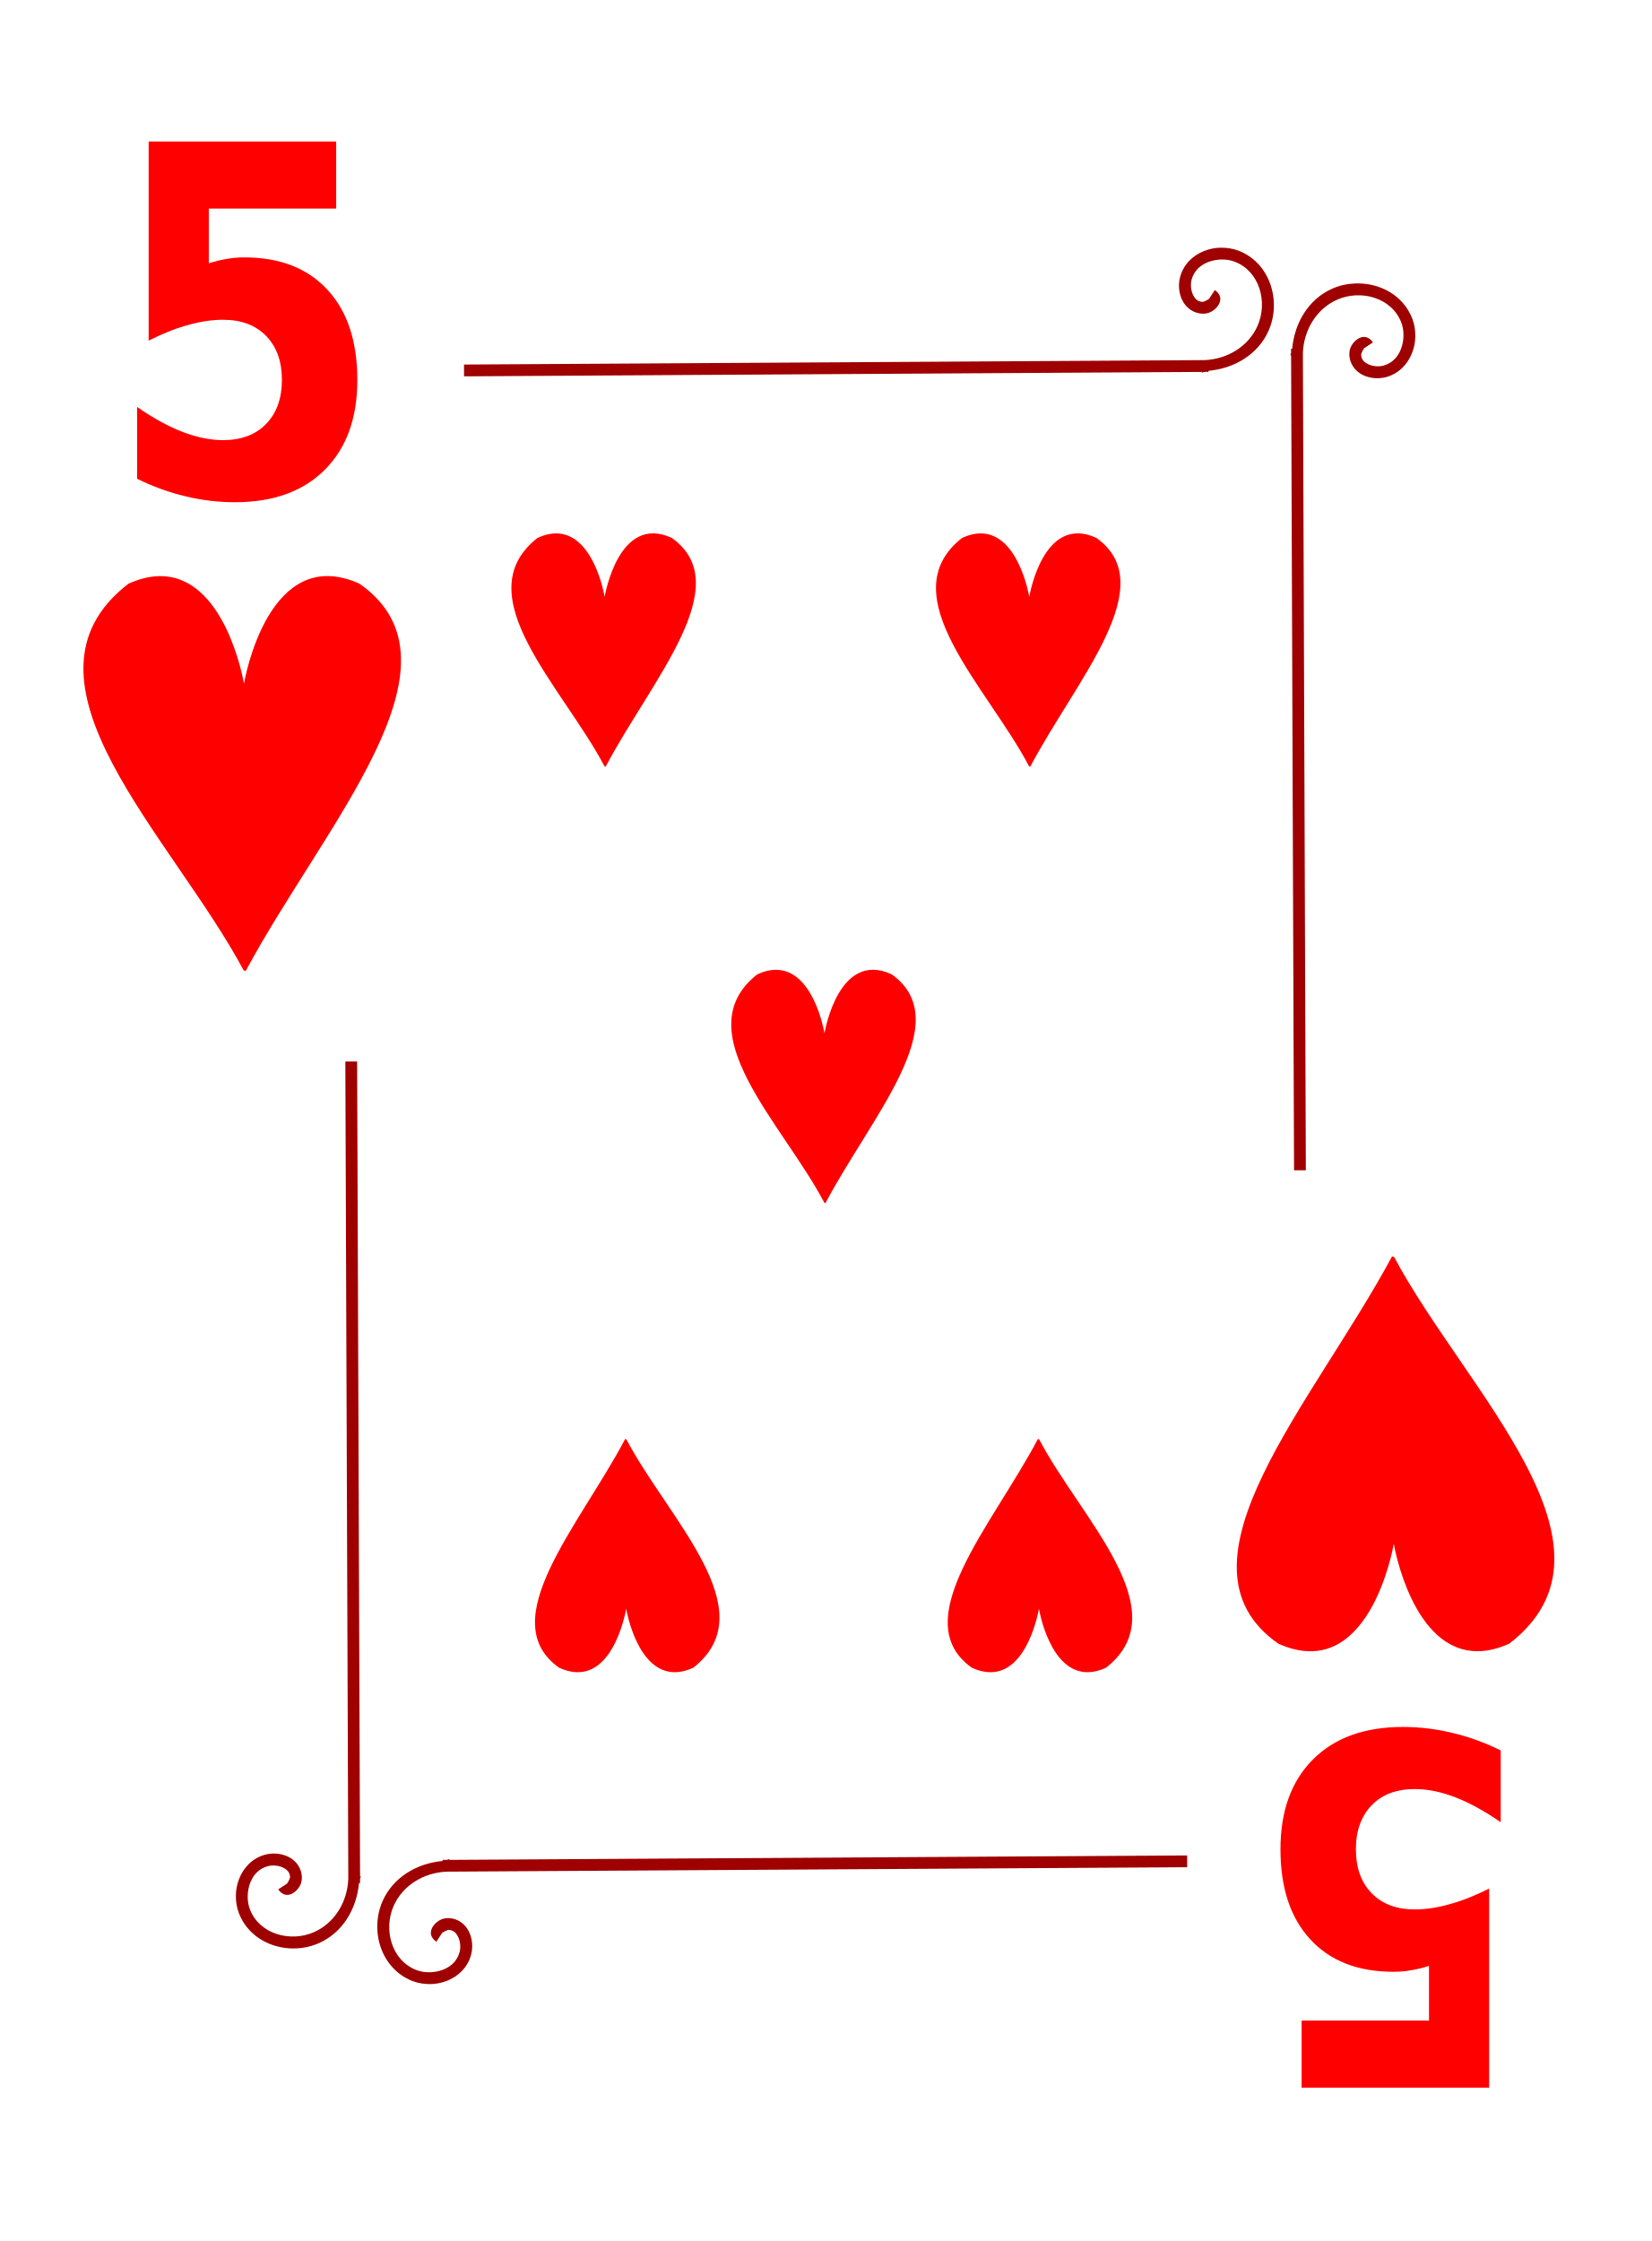
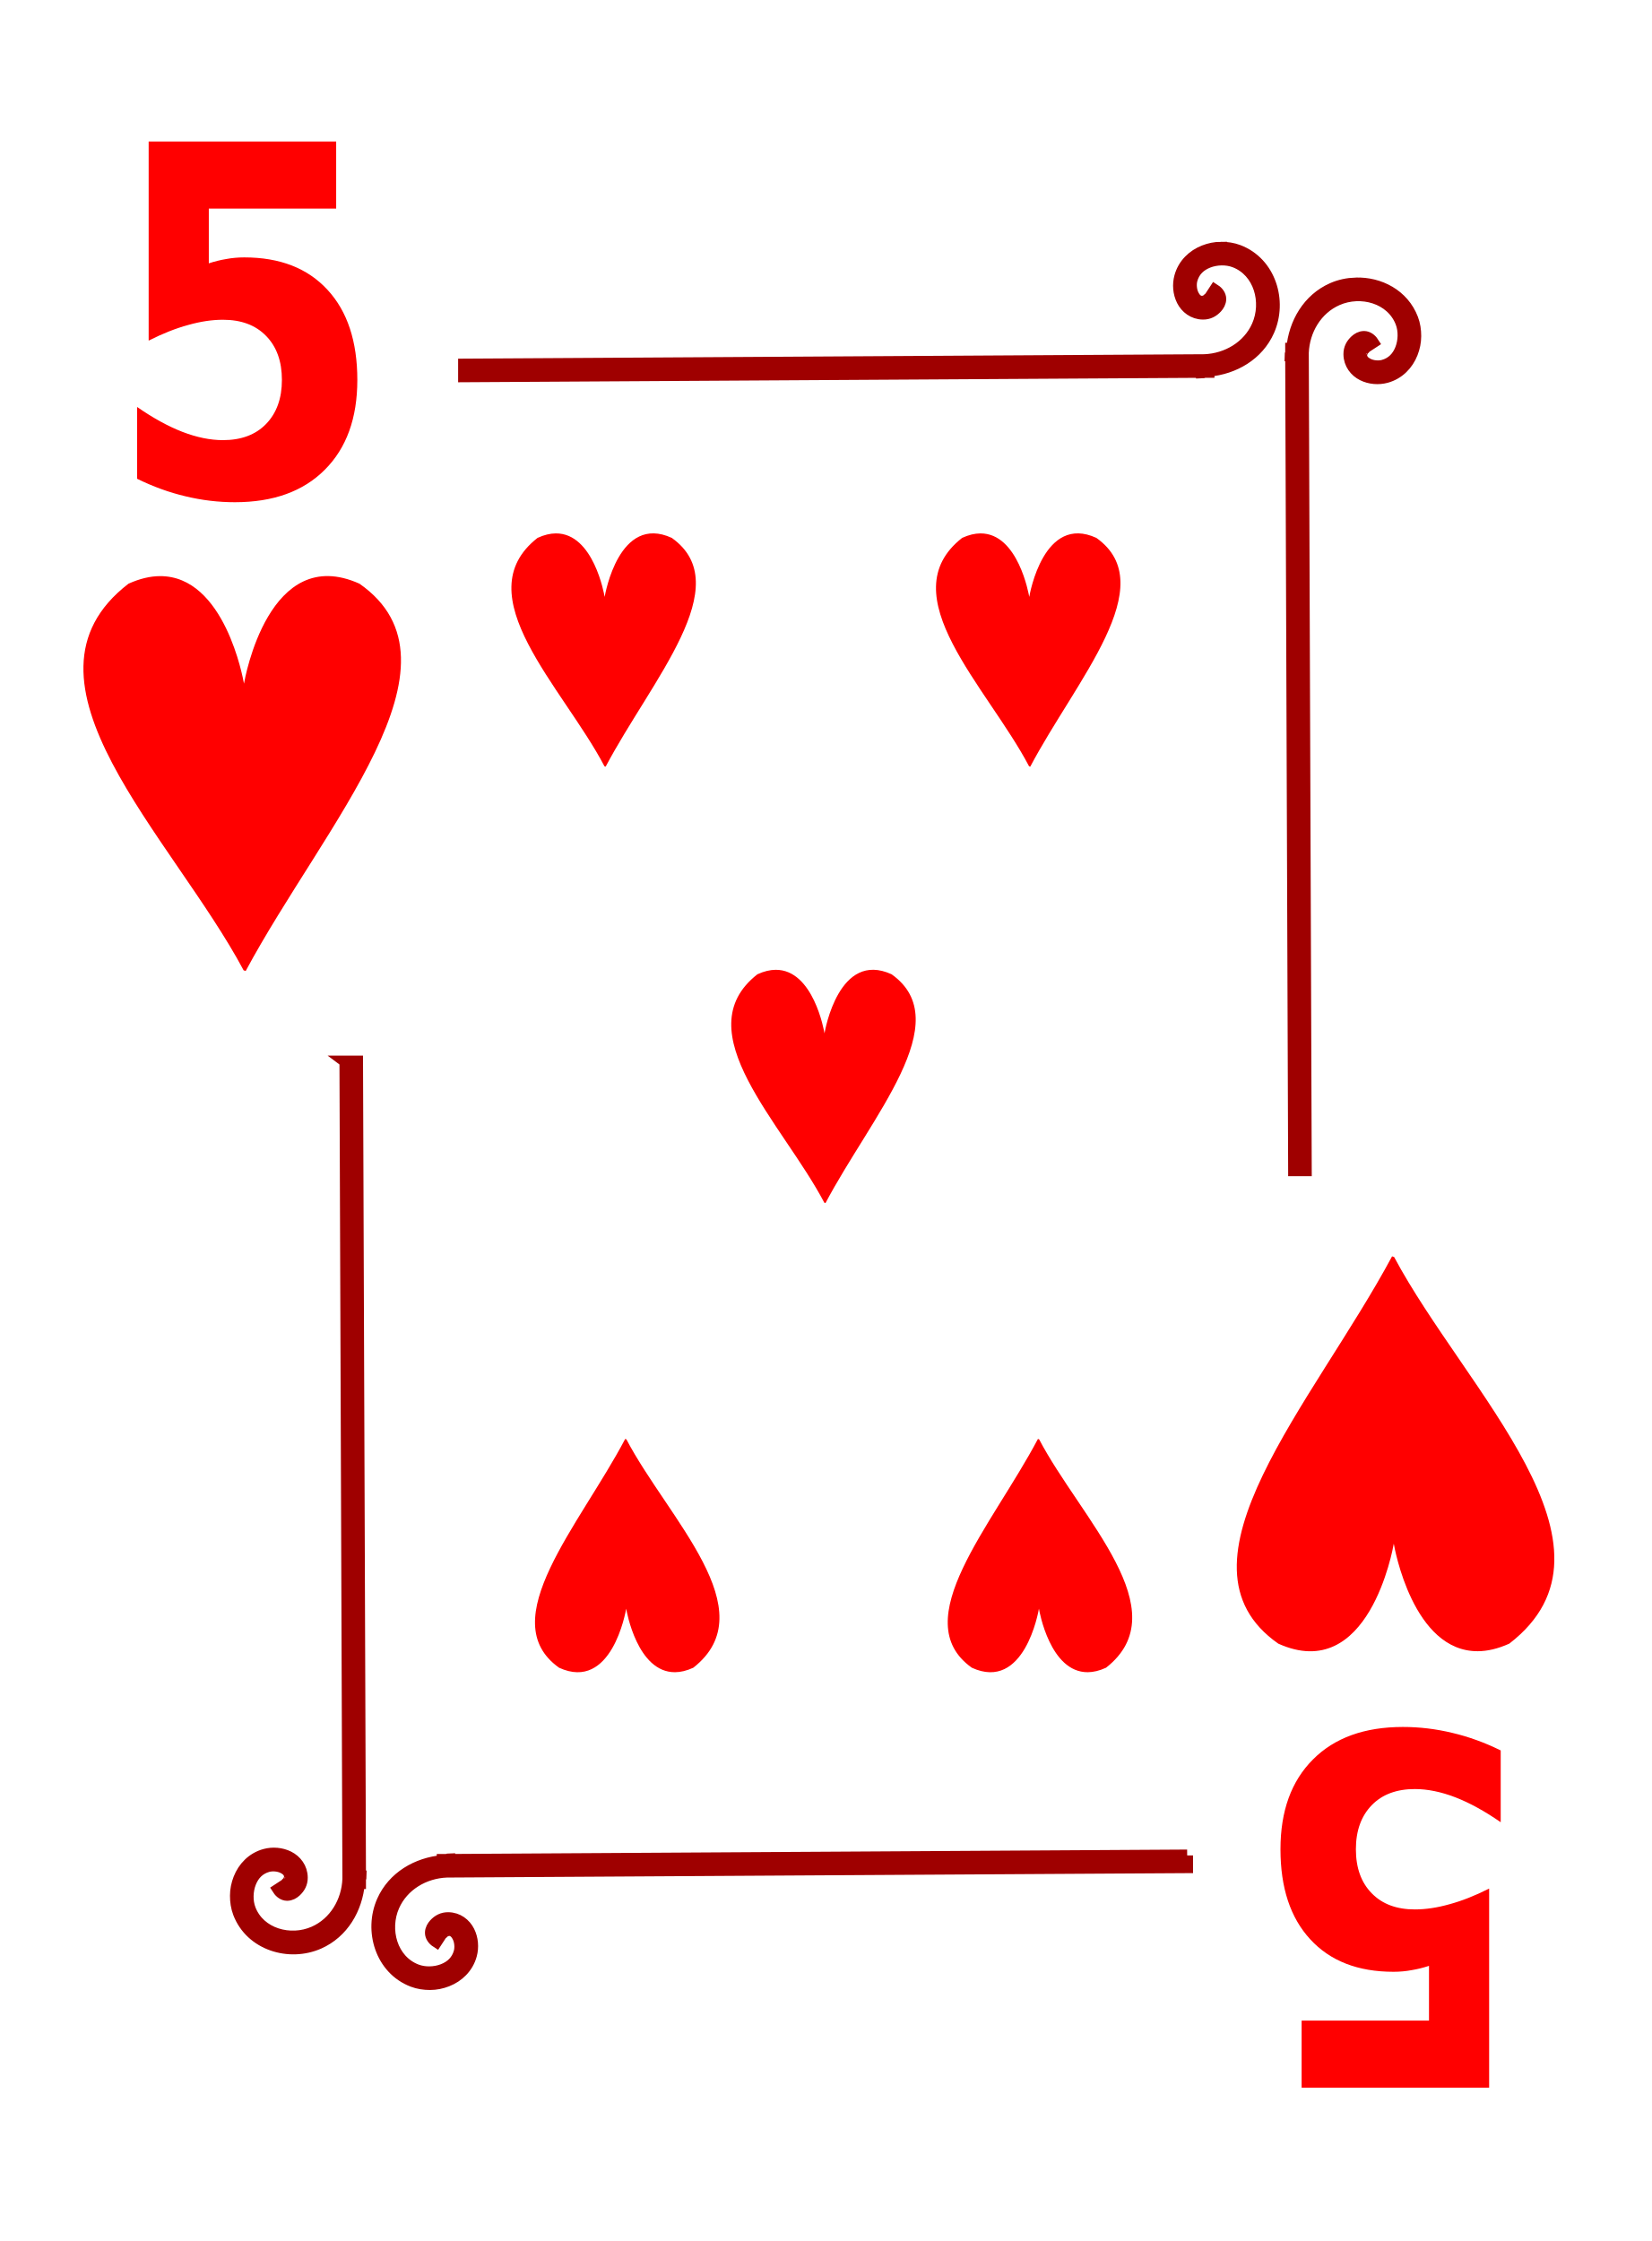
<svg xmlns="http://www.w3.org/2000/svg" viewBox="0 0 140 190">
-   <path d="m103.531,21c-.497.002-.973.099-1.438.281-.93.364-1.738,1.111-2.031,2.188-.176.645-.123,1.381.188,2s.932,1.119 1.75,1.125c.476.003.85-.196 1.156-.531 .153-.168.313-.416.312-.719s-.21-.583-.469-.75l-.531.812c.07.045 0-.005 0-.062s.017-.022-.031.031c-.097.106-.455.219-.438.219-.423-.003-.655-.217-.844-.594s-.227-.905-.125-1.281c.204-.751.718-1.231 1.406-1.5s1.552-.298 2.25-.031c2.116.808 2.825,3.429 1.938,5.438-.779,1.764-2.581,2.83-4.5,2.906l-62.781.375v1l62.562-.375v.062c.078 0.0.141-.06.219-.062h.344v-.094c2.163-.194 4.191-1.362 5.094-3.406 1.101-2.492.143-5.748-2.562-6.781-.472-.18-.971-.252-1.469-.25zm11.406,3.031c-.672.023-1.346.162-1.969.438-2.044.903-3.212,2.93-3.406,5.094h-.094v.344c-.003.078-.063.141-.062.219h.062l.25,69.094h1l-.25-69.312c.077-1.919 1.142-3.721 2.906-4.5 2.008-.887 4.63-.178 5.438,1.938 .266.698.238,1.562-.031,2.25s-.749,1.202-1.5,1.406c-.376.102-.905.064-1.281-.125s-.591-.421-.594-.844c0.0.017.113-.341.219-.438 .053-.048.089-.031.031-.031s-.108-.07-.062,0l.812-.531c-.167-.259-.447-.468-.75-.469s-.551.159-.719.312c-.335.306-.535.681-.531,1.156 .006.818.506,1.44 1.125,1.75s1.355.363 2,.188c1.076-.293 1.824-1.101 2.188-2.031 .182-.465.279-.94.281-1.438s-.07-.996-.25-1.469c-.775-2.029-2.797-3.068-4.812-3zm-85.656,65.969 .25,69.312c-.077,1.919-1.142,3.721-2.906,4.5-2.008.887-4.63.178-5.438-1.938-.266-.698-.238-1.562.031-2.25s.749-1.202 1.5-1.406c.376-.102.905-.064 1.281.125s.591.421.594.844c-0-.017-.113.341-.219.438-.053.048-.089.031-.031.031s.108.07.062,0l-.812.531c.167.259.447.468.75.469s.551-.159.719-.312c.335-.306.535-.681.531-1.156-.006-.818-.506-1.44-1.125-1.75s-1.355-.363-2-.188c-1.076.293-1.824,1.101-2.188,2.031-.182.465-.279.94-.281,1.438s.07.996.25,1.469c1.033,2.706 4.289,3.663 6.781,2.562 2.044-.903 3.212-2.93 3.406-5.094h.094v-.344c.003-.078.063-.141.062-.219h-.062l-.25-69.094h-1zm71.375,67.312-62.562.375v-.062c-.078-0-.141.06-.219.062h-.344v.094c-2.163.194-4.191,1.362-5.094,3.406-1.101,2.492-.143,5.748 2.562,6.781 .472.18.971.252 1.469.25s.973-.099 1.438-.281c.93-.364 1.738-1.111 2.031-2.188 .176-.645.123-1.381-.188-2s-.932-1.119-1.75-1.125c-.476-.003-.85.196-1.156.531-.153.168-.313.416-.312.719s.21.583.469.75l.531-.812c-.07-.045-0.0.005 0,.062s-.017.022.031-.031c.097-.106.455-.219.438-.219 .423.003.655.217.844.594s.227.905.125,1.281c-.204.751-.718,1.231-1.406,1.5s-1.552.298-2.25.031c-2.116-.808-2.825-3.429-1.938-5.438 .779-1.764 2.581-2.83 4.5-2.906l62.781-.375v-1z" fill="#9f0000" fill-rule="evenodd" />
+   <path d="m103.531,21c-.497.002-.973.099-1.438.281-.93.364-1.738,1.111-2.031,2.188-.176.645-.123,1.381.188,2s.932,1.119 1.75,1.125c.476.003.85-.196 1.156-.531 .153-.168.313-.416.312-.719s-.21-.583-.469-.75l-.531.812c.07.045 0-.005 0-.062s.017-.022-.031.031c-.097.106-.455.219-.438.219-.423-.003-.655-.217-.844-.594s-.227-.905-.125-1.281c.204-.751.718-1.231 1.406-1.5s1.552-.298 2.25-.031c2.116.808 2.825,3.429 1.938,5.438-.779,1.764-2.581,2.83-4.5,2.906l-62.781.375v1l62.562-.375v.062c.078 0.0.141-.06.219-.062h.344v-.094c2.163-.194 4.191-1.362 5.094-3.406 1.101-2.492.143-5.748-2.562-6.781-.472-.18-.971-.252-1.469-.25zm11.406,3.031c-.672.023-1.346.162-1.969.438-2.044.903-3.212,2.93-3.406,5.094h-.094v.344c-.003.078-.063.141-.062.219h.062l.25,69.094h1l-.25-69.312c.077-1.919 1.142-3.721 2.906-4.5 2.008-.887 4.63-.178 5.438,1.938 .266.698.238,1.562-.031,2.25s-.749,1.202-1.5,1.406c-.376.102-.905.064-1.281-.125s-.591-.421-.594-.844c0.0.017.113-.341.219-.438 .053-.048.089-.031.031-.031s-.108-.07-.062,0l.812-.531c-.167-.259-.447-.468-.75-.469s-.551.159-.719.312c-.335.306-.535.681-.531,1.156 .006.818.506,1.44 1.125,1.75s1.355.363 2,.188c1.076-.293 1.824-1.101 2.188-2.031 .182-.465.279-.94.281-1.438s-.07-.996-.25-1.469c-.775-2.029-2.797-3.068-4.812-3zm-85.656,65.969 .25,69.312c-.077,1.919-1.142,3.721-2.906,4.5-2.008.887-4.63.178-5.438-1.938-.266-.698-.238-1.562.031-2.25s.749-1.202 1.5-1.406c.376-.102.905-.064 1.281.125s.591.421.594.844c-0-.017-.113.341-.219.438-.053.048-.089.031-.031.031s.108.07.062,0l-.812.531c.167.259.447.468.75.469s.551-.159.719-.312c.335-.306.535-.681.531-1.156-.006-.818-.506-1.44-1.125-1.75s-1.355-.363-2-.188c-1.076.293-1.824,1.101-2.188,2.031-.182.465-.279.94-.281,1.438s.07.996.25,1.469c1.033,2.706 4.289,3.663 6.781,2.562 2.044-.903 3.212-2.93 3.406-5.094h.094v-.344c.003-.078.063-.141.062-.219h-.062l-.25-69.094h-1zm71.375,67.312-62.562.375v-.062c-.078-0-.141.06-.219.062h-.344v.094c-2.163.194-4.191,1.362-5.094,3.406-1.101,2.492-.143,5.748 2.562,6.781 .472.18.971.252 1.469.25s.973-.099 1.438-.281c.93-.364 1.738-1.111 2.031-2.188 .176-.645.123-1.381-.188-2s-.932-1.119-1.75-1.125c-.476-.003-.85.196-1.156.531-.153.168-.313.416-.312.719s.21.583.469.75l.531-.812c-.07-.045-0.0.005 0,.062s-.017.022.031-.031c.097-.106.455-.219.438-.219 .423.003.655.217.844.594s.227.905.125,1.281c-.204.751-.718,1.231-1.406,1.5s-1.552.298-2.25.031c-2.116-.808-2.825-3.429-1.938-5.438 .779-1.764 2.581-2.83 4.5-2.906l62.781-.375v-1z" fill="#9f0000" fill-rule="evenodd" stroke="#9f0000" />
  <path d="m12.604 11.998h15.899v5.686h-10.799v4.642c0.487-0.161 0.975-0.281 1.462-0.362 0.498-0.094 1.013-0.141 1.545-0.141 3.024 2e-5 5.377 0.918 7.061 2.753 1.683 1.822 2.525 4.367 2.525 7.636-2e-5 3.242-0.919 5.78-2.758 7.615-1.827 1.835-4.369 2.753-7.625 2.753-1.407 0-2.802-0.167-4.186-0.502-1.373-0.322-2.741-0.817-4.104-1.487v-6.088c1.351 0.938 2.63 1.641 3.838 2.11 1.218 0.469 2.365 0.703 3.439 0.703 1.551 0 2.769-0.455 3.655-1.366 0.897-0.924 1.346-2.17 1.346-3.737-2e-5 -1.581-0.449-2.826-1.346-3.737-0.886-0.911-2.104-1.366-3.655-1.366-0.919 2e-5 -1.899 0.147-2.941 0.442-1.041 0.281-2.16 0.723-3.356 1.326v-16.879" fill="#f00" />
  <g fill="#f00">
    <path transform="matrix(.31657 0 0 .41973 -33.049 -16.808)" d="m147.21 156.42c-2.536 0.013-5.322 0.482-8.406 1.531-33.623 19.537 11.705 51.041 30.844 78.094l0.553 0.138c21.033-29.569 61.072-62.108 30.479-78.232-24.237-8.244-30.711 19.198-30.938 20.188-0.197-0.864-5.142-21.806-22.531-21.719z" fill-rule="evenodd" />
  </g>
  <path d="m126.26 177h-15.899v-5.686h10.799v-4.642c-0.487 0.161-0.975 0.281-1.462 0.362-0.498 0.094-1.013 0.141-1.545 0.141-3.024-1e-5 -5.377-0.918-7.061-2.753-1.683-1.822-2.525-4.367-2.525-7.636 1e-5 -3.242 0.919-5.78 2.758-7.615 1.827-1.835 4.369-2.753 7.625-2.753 1.407 0 2.802 0.167 4.186 0.502 1.373 0.321 2.741 0.817 4.104 1.487v6.088c-1.351-0.938-2.63-1.641-3.838-2.11-1.218-0.469-2.365-0.703-3.439-0.703-1.551 0-2.769 0.455-3.655 1.366-0.897 0.924-1.346 2.17-1.346 3.737 2e-5 1.581 0.449 2.826 1.346 3.737 0.886 0.911 2.104 1.366 3.655 1.366 0.919-1e-5 1.899-0.147 2.941-0.442 1.041-0.281 2.16-0.723 3.356-1.326v16.879" fill="#f00" />
  <g fill="#f00">
    <path transform="matrix(-.31657 0 0 -.41973 171.91 205.65)" d="m147.21 156.42c-2.536 0.013-5.322 0.482-8.406 1.531-33.623 19.537 11.705 51.041 30.844 78.094l0.553 0.138c21.033-29.569 61.072-62.108 30.479-78.232-24.237-8.244-30.711 19.198-30.938 20.188-0.197-0.864-5.142-21.806-22.531-21.719z" fill-rule="evenodd" />
  </g>
  <g fill="#f00">
    <path transform="matrix(.18388 0 0 .24795 20.055 6.4393)" d="m147.21 156.42c-2.536 0.013-5.322 0.482-8.406 1.531-33.623 19.537 11.705 51.041 30.844 78.094l0.553 0.138c21.033-29.569 61.072-62.108 30.479-78.232-24.237-8.244-30.711 19.198-30.938 20.188-0.197-0.864-5.142-21.806-22.531-21.719z" fill-rule="evenodd" />
  </g>
  <g fill="#f00">
    <path transform="matrix(.18388 0 0 .24795 56.055 6.4393)" d="m147.21 156.42c-2.536 0.013-5.322 0.482-8.406 1.531-33.623 19.537 11.705 51.041 30.844 78.094l0.553 0.138c21.033-29.569 61.072-62.108 30.479-78.232-24.237-8.244-30.711 19.198-30.938 20.188-0.197-0.864-5.142-21.806-22.531-21.719z" fill-rule="evenodd" />
  </g>
  <g fill="#f00">
    <path transform="matrix(.18388 0 0 .24795 38.695 43.439)" d="m147.21 156.42c-2.536 0.013-5.322 0.482-8.406 1.531-33.623 19.537 11.705 51.041 30.844 78.094l0.553 0.138c21.033-29.569 61.072-62.108 30.479-78.232-24.237-8.244-30.711 19.198-30.938 20.188-0.197-0.864-5.142-21.806-22.531-21.719z" fill-rule="evenodd" />
  </g>
  <g fill="#f00">
    <path transform="matrix(-.18388 0 0 -.24795 84.305 180.56)" d="m147.21 156.42c-2.536 0.013-5.322 0.482-8.406 1.531-33.623 19.537 11.705 51.041 30.844 78.094l0.553 0.138c21.033-29.569 61.072-62.108 30.479-78.232-24.237-8.244-30.711 19.198-30.938 20.188-0.197-0.864-5.142-21.806-22.531-21.719z" fill-rule="evenodd" />
  </g>
  <g fill="#f00">
    <path transform="matrix(-.18388 0 0 -.24795 119.3 180.56)" d="m147.21 156.42c-2.536 0.013-5.322 0.482-8.406 1.531-33.623 19.537 11.705 51.041 30.844 78.094l0.553 0.138c21.033-29.569 61.072-62.108 30.479-78.232-24.237-8.244-30.711 19.198-30.938 20.188-0.197-0.864-5.142-21.806-22.531-21.719z" fill-rule="evenodd" />
  </g>
</svg>
